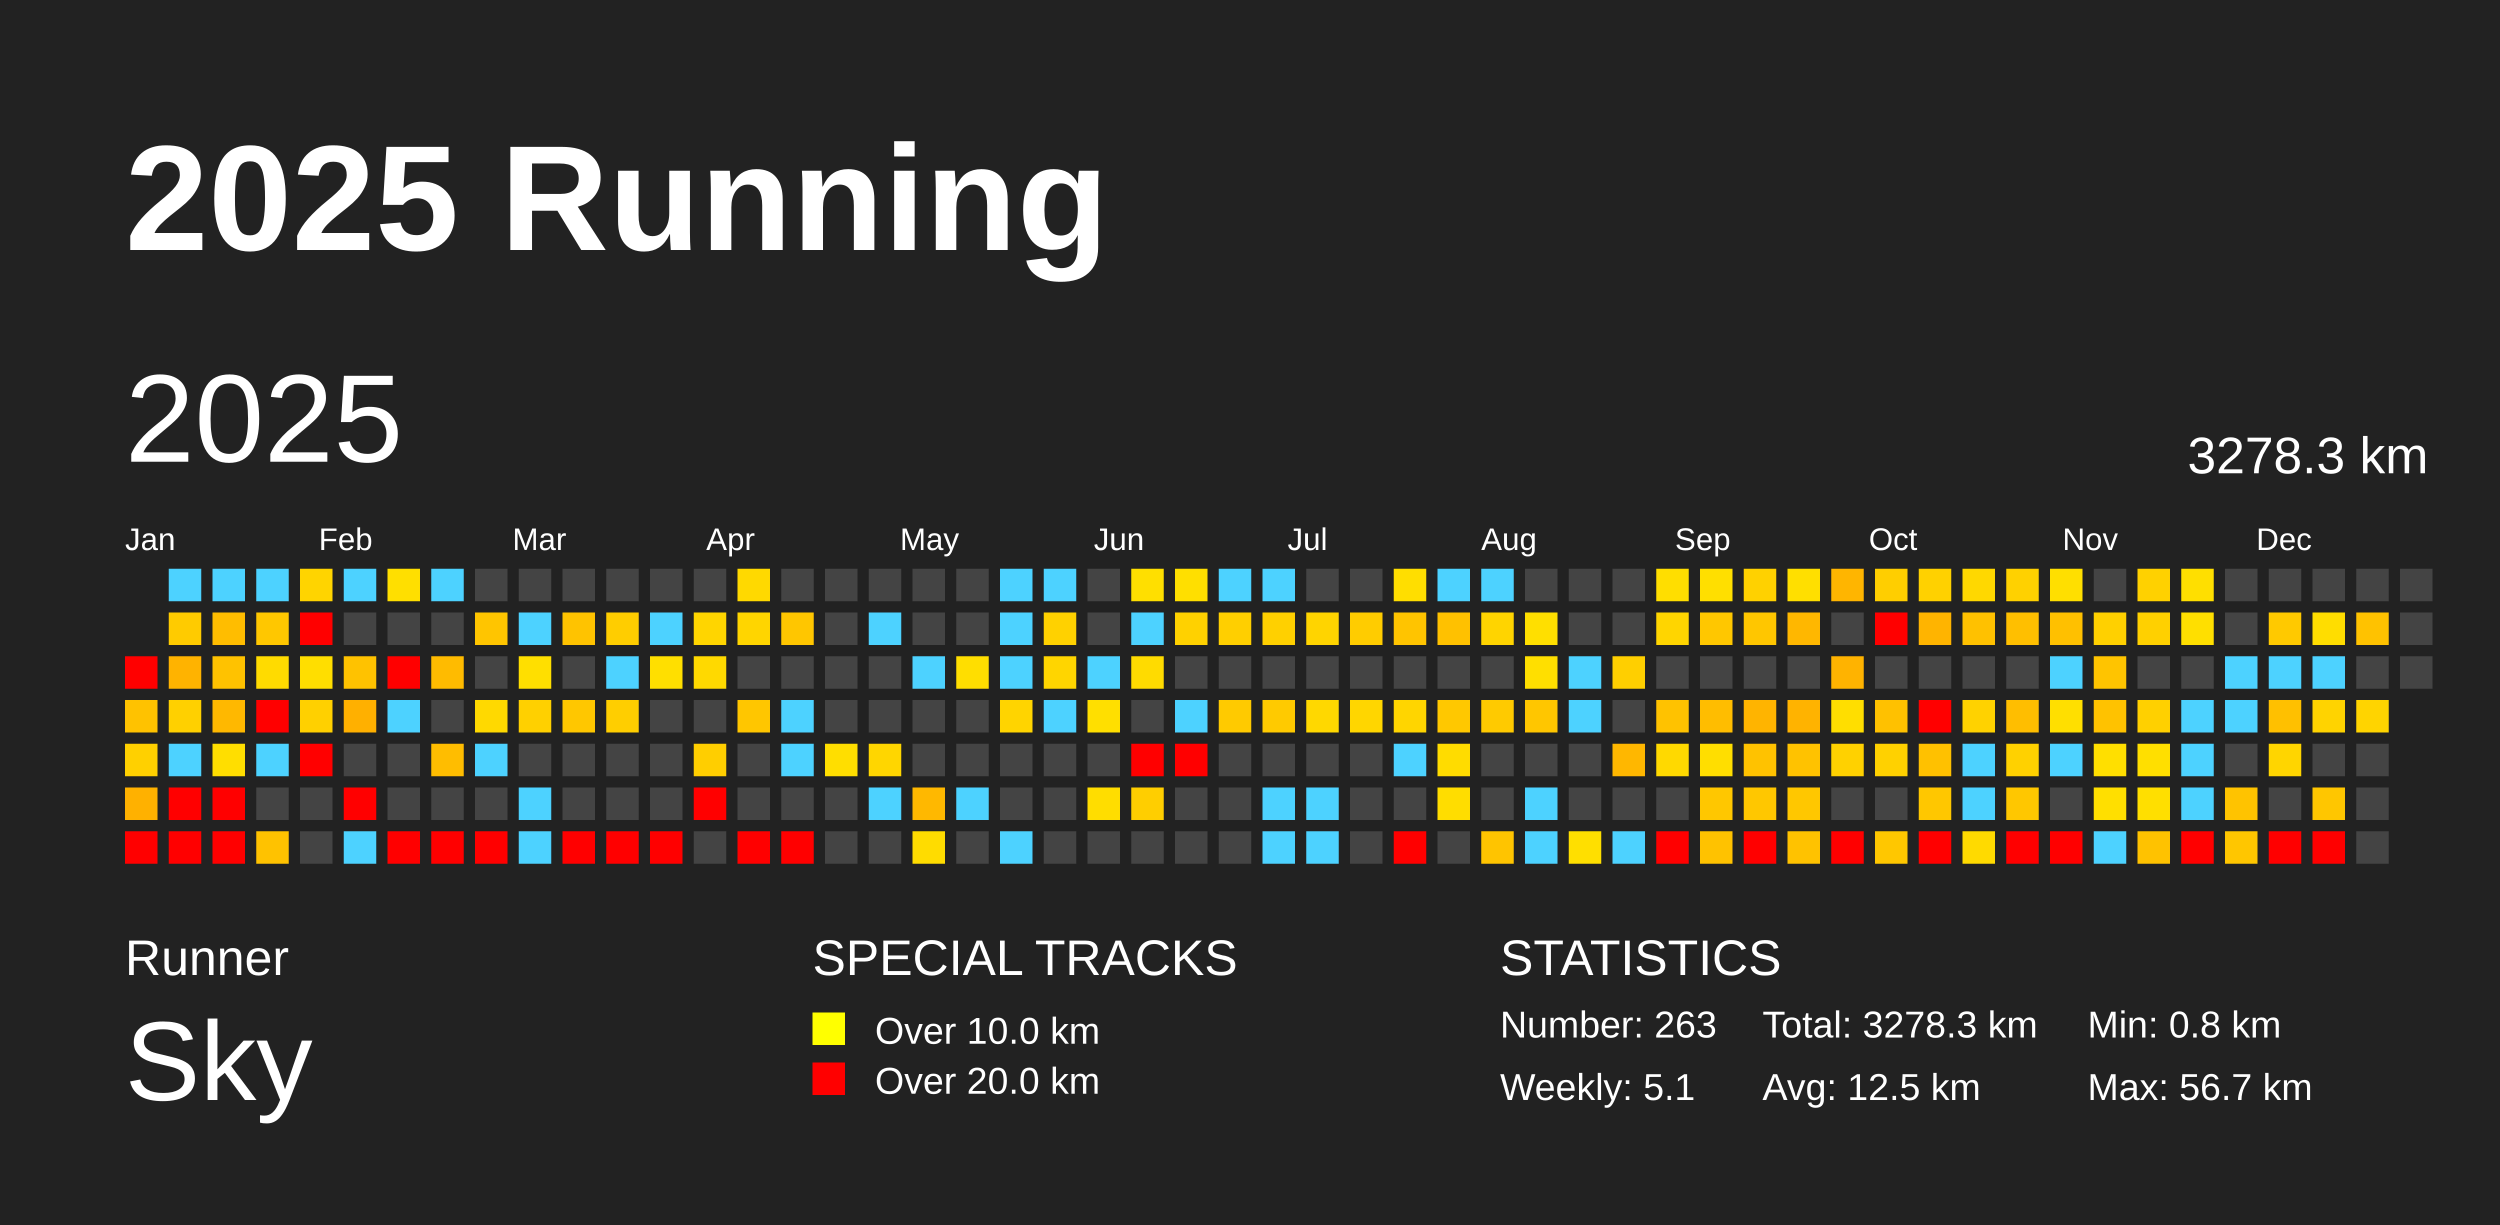
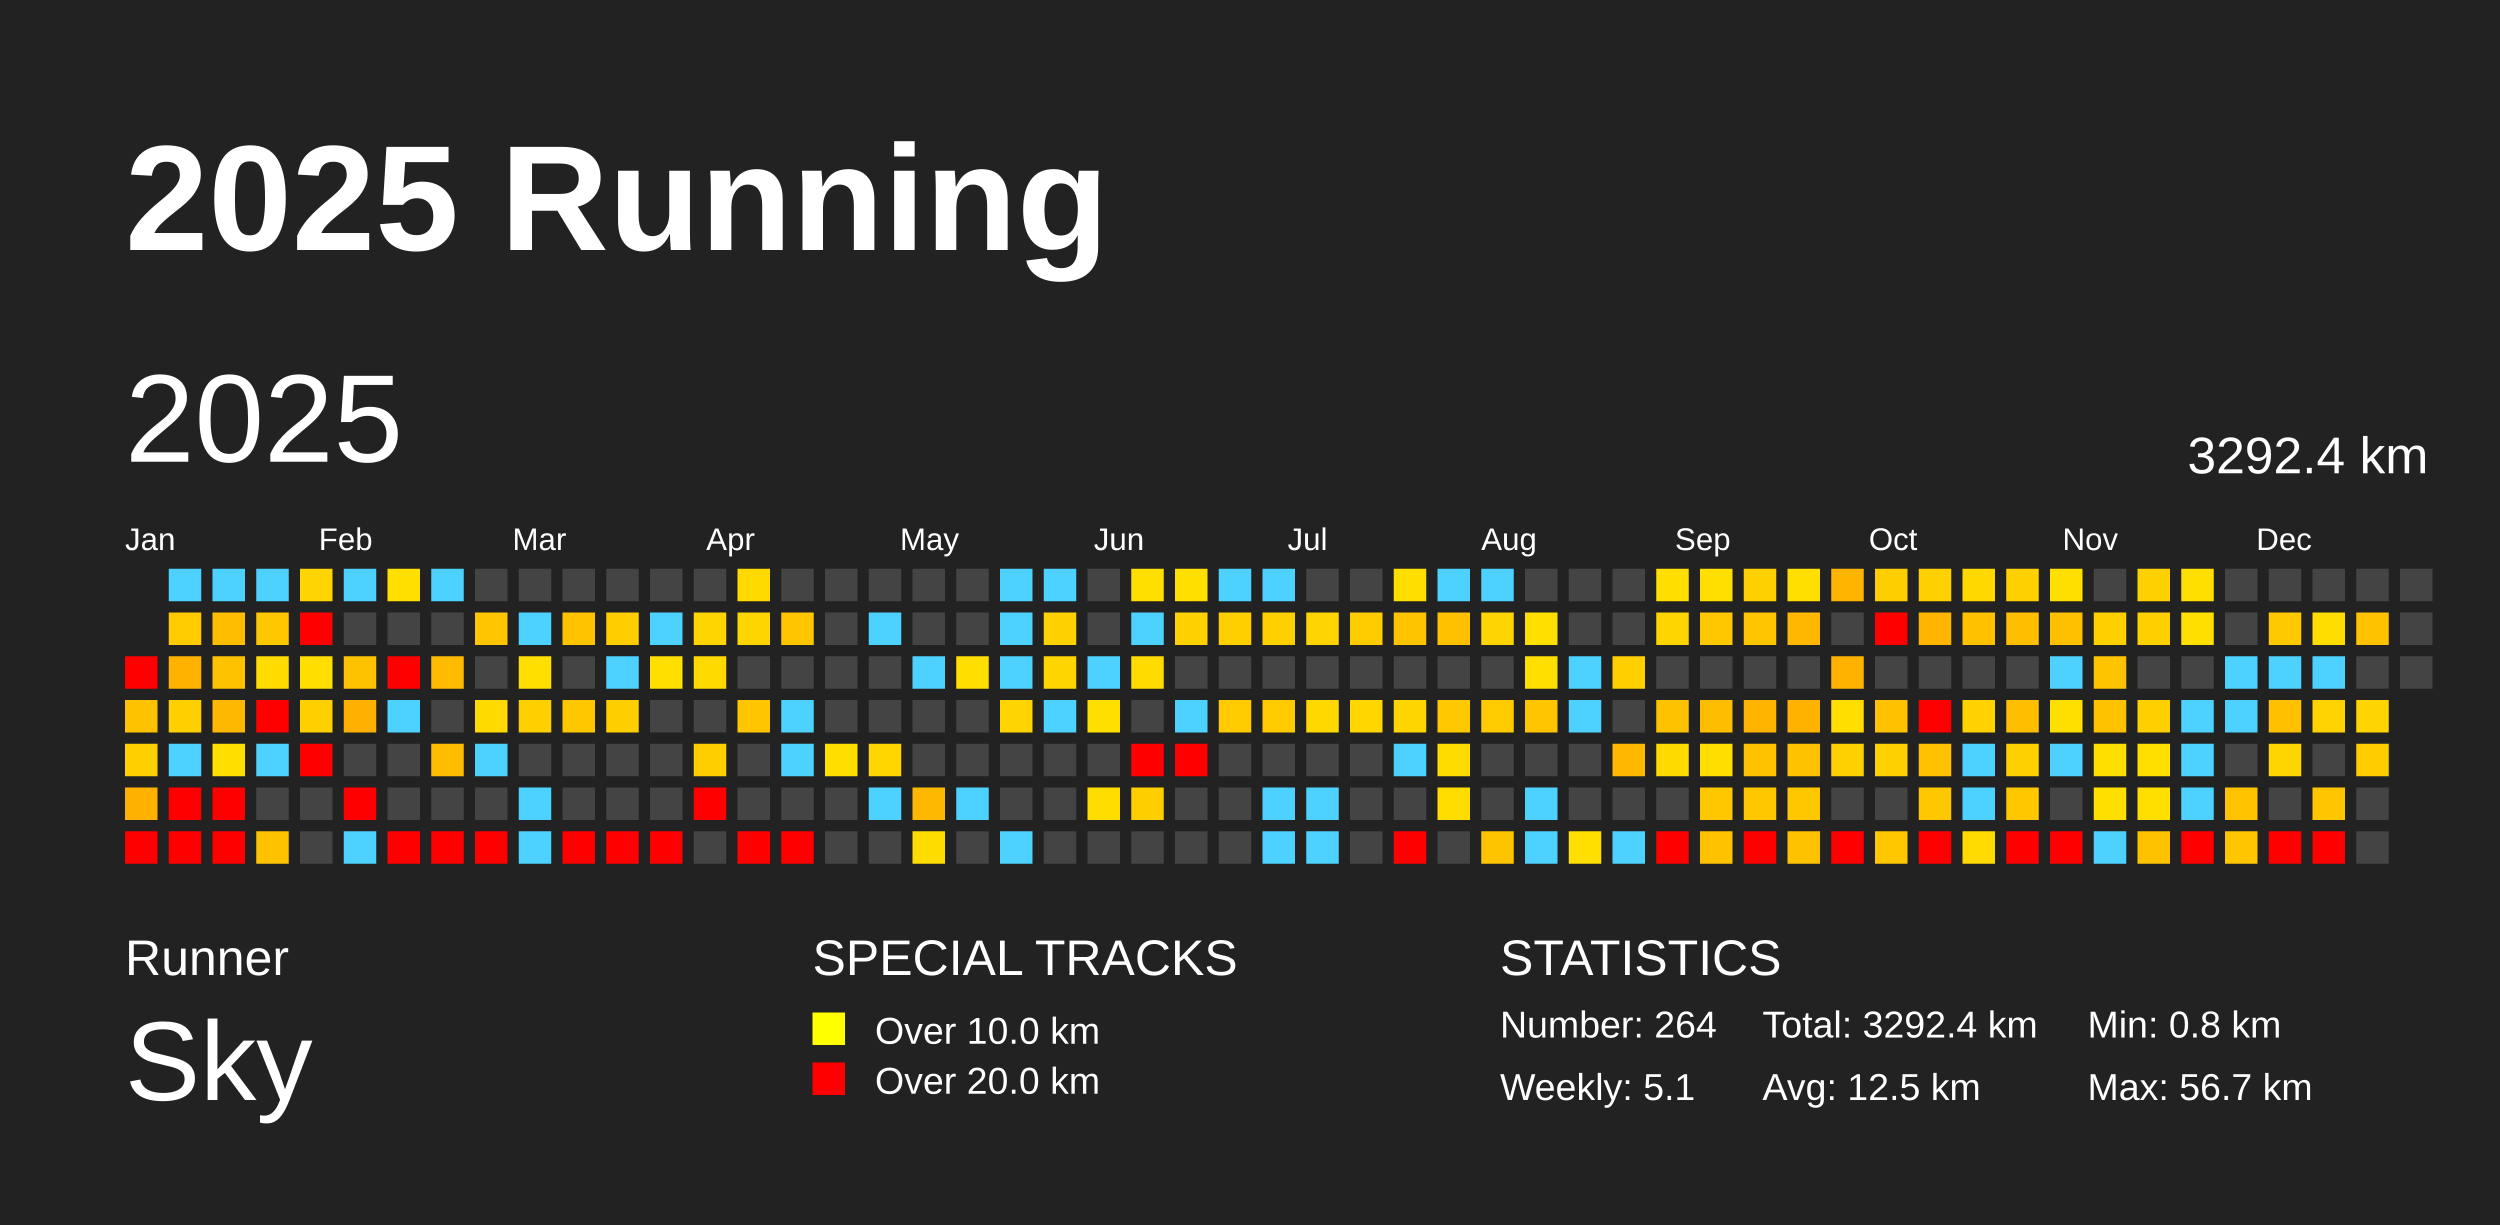
<svg xmlns="http://www.w3.org/2000/svg" baseProfile="full" height="98mm" version="1.1" viewBox="0,0,200,98" width="200mm">
  <defs />
  <rect fill="#222222" height="98" width="200" x="0" y="0" />
  <text fill="#FFFFFF" style="font-size:12px; font-family:Arial; font-weight:bold;" x="10" y="20">2025 Running</text>
  <text fill="#FFFFFF" style="font-size:4px; font-family:Arial" x="10" y="78">Runner</text>
  <text fill="#FFFFFF" style="font-size:9px; font-family:Arial" x="10" y="88">Sky</text>
  <text fill="#FFFFFF" style="font-size:4px; font-family:Arial" x="65" y="78">SPECIAL TRACKS</text>
  <rect fill="yellow" height="2.6" width="2.6" x="65" y="81" />
  <text fill="#FFFFFF" style="font-size:3px; font-family:Arial" x="70" y="83.5">Over 10.0 km</text>
  <rect fill="red" height="2.6" width="2.6" x="65" y="85" />
  <text fill="#FFFFFF" style="font-size:3px; font-family:Arial" x="70" y="87.5">Over 20.0 km</text>
  <text fill="#FFFFFF" style="font-size:4px; font-family:Arial" x="120" y="78">STATISTICS</text>
-   <text fill="#FFFFFF" style="font-size:3px; font-family:Arial" x="120" y="83">Number: 263</text>
+   <text fill="#FFFFFF" style="font-size:3px; font-family:Arial" x="120" y="83">Number: 264</text>
  <text fill="#FFFFFF" style="font-size:3px; font-family:Arial" x="120" y="88">Weekly: 5.1</text>
-   <text fill="#FFFFFF" style="font-size:3px; font-family:Arial" x="141" y="83">Total: 3278.3 km</text>
+   <text fill="#FFFFFF" style="font-size:3px; font-family:Arial" x="141" y="83">Total: 3292.4 km</text>
  <text fill="#FFFFFF" style="font-size:3px; font-family:Arial" x="141" y="88">Avg: 12.5 km</text>
  <text fill="#FFFFFF" style="font-size:3px; font-family:Arial" x="167" y="83">Min: 0.8 km</text>
  <text fill="#FFFFFF" style="font-size:3px; font-family:Arial" x="167" y="88">Max: 56.7 km</text>
  <text dominant-baseline="hanging" fill="#FFFFFF" style="font-size:10.0px; font-family:Arial;" x="10" y="30">2025</text>
-   <text dominant-baseline="hanging" fill="#FFFFFF" style="font-size:4.125px; font-family:Arial;" x="175" y="35">3278.3 km</text>
+   <text dominant-baseline="hanging" fill="#FFFFFF" style="font-size:4.125px; font-family:Arial;" x="175" y="35">3292.4 km</text>
  <text fill="#FFFFFF" style="font-size:2.5px; font-family:Arial" x="10.0" y="44">Jan</text>
  <text fill="#FFFFFF" style="font-size:2.5px; font-family:Arial" x="25.5" y="44">Feb</text>
  <text fill="#FFFFFF" style="font-size:2.5px; font-family:Arial" x="41.0" y="44">Mar</text>
  <text fill="#FFFFFF" style="font-size:2.5px; font-family:Arial" x="56.5" y="44">Apr</text>
  <text fill="#FFFFFF" style="font-size:2.5px; font-family:Arial" x="72.0" y="44">May</text>
  <text fill="#FFFFFF" style="font-size:2.5px; font-family:Arial" x="87.5" y="44">Jun</text>
  <text fill="#FFFFFF" style="font-size:2.5px; font-family:Arial" x="103.0" y="44">Jul</text>
  <text fill="#FFFFFF" style="font-size:2.5px; font-family:Arial" x="118.5" y="44">Aug</text>
  <text fill="#FFFFFF" style="font-size:2.5px; font-family:Arial" x="134.0" y="44">Sep</text>
  <text fill="#FFFFFF" style="font-size:2.5px; font-family:Arial" x="149.5" y="44">Oct</text>
  <text fill="#FFFFFF" style="font-size:2.5px; font-family:Arial" x="165.0" y="44">Nov</text>
  <text fill="#FFFFFF" style="font-size:2.5px; font-family:Arial" x="180.5" y="44">Dec</text>
  <rect fill="red" height="2.6" width="2.6" x="10.0" y="52.5" />
  <rect fill="#ffc200" height="2.6" width="2.6" x="10.0" y="56.0" />
  <rect fill="#ffd000" height="2.6" width="2.6" x="10.0" y="59.5" />
  <rect fill="#ffb100" height="2.6" width="2.6" x="10.0" y="63.0" />
  <rect fill="red" height="2.6" width="2.6" x="10.0" y="66.5" />
  <rect fill="#4dd2ff" height="2.6" width="2.6" x="13.5" y="45.5" />
  <rect fill="#ffcb00" height="2.6" width="2.6" x="13.5" y="49.0" />
  <rect fill="#ffb300" height="2.6" width="2.6" x="13.5" y="52.5" />
  <rect fill="#ffd000" height="2.6" width="2.6" x="13.5" y="56.0" />
  <rect fill="#4dd2ff" height="2.6" width="2.6" x="13.5" y="59.5" />
  <rect fill="red" height="2.6" width="2.6" x="13.5" y="63.0" />
  <rect fill="red" height="2.6" width="2.6" x="13.5" y="66.5" />
  <rect fill="#4dd2ff" height="2.6" width="2.6" x="17.0" y="45.5" />
  <rect fill="#ffbd00" height="2.6" width="2.6" x="17.0" y="49.0" />
  <rect fill="#ffc200" height="2.6" width="2.6" x="17.0" y="52.5" />
  <rect fill="#ffb800" height="2.6" width="2.6" x="17.0" y="56.0" />
  <rect fill="#ffde00" height="2.6" width="2.6" x="17.0" y="59.5" />
  <rect fill="red" height="2.6" width="2.6" x="17.0" y="63.0" />
  <rect fill="red" height="2.6" width="2.6" x="17.0" y="66.5" />
  <rect fill="#4dd2ff" height="2.6" width="2.6" x="20.5" y="45.5" />
  <rect fill="#ffc700" height="2.6" width="2.6" x="20.5" y="49.0" />
  <rect fill="#ffdb00" height="2.6" width="2.6" x="20.5" y="52.5" />
  <rect fill="red" height="2.6" width="2.6" x="20.5" y="56.0" />
  <rect fill="#4dd2ff" height="2.6" width="2.6" x="20.5" y="59.5" />
  <rect fill="#444444" height="2.6" width="2.6" x="20.5" y="63.0" />
  <rect fill="#ffc200" height="2.6" width="2.6" x="20.5" y="66.5" />
  <rect fill="#ffd400" height="2.6" width="2.6" x="24.0" y="45.5" />
  <rect fill="red" height="2.6" width="2.6" x="24.0" y="49.0" />
  <rect fill="#ffde00" height="2.6" width="2.6" x="24.0" y="52.5" />
  <rect fill="#ffd000" height="2.6" width="2.6" x="24.0" y="56.0" />
  <rect fill="red" height="2.6" width="2.6" x="24.0" y="59.5" />
  <rect fill="#444444" height="2.6" width="2.6" x="24.0" y="63.0" />
  <rect fill="#444444" height="2.6" width="2.6" x="24.0" y="66.5" />
  <rect fill="#4dd2ff" height="2.6" width="2.6" x="27.5" y="45.5" />
  <rect fill="#444444" height="2.6" width="2.6" x="27.5" y="49.0" />
  <rect fill="#ffc200" height="2.6" width="2.6" x="27.5" y="52.5" />
  <rect fill="#ffb000" height="2.6" width="2.6" x="27.5" y="56.0" />
  <rect fill="#444444" height="2.6" width="2.6" x="27.5" y="59.5" />
  <rect fill="red" height="2.6" width="2.6" x="27.5" y="63.0" />
  <rect fill="#4dd2ff" height="2.6" width="2.6" x="27.5" y="66.5" />
  <rect fill="#ffdf00" height="2.6" width="2.6" x="31.0" y="45.5" />
  <rect fill="#444444" height="2.6" width="2.6" x="31.0" y="49.0" />
  <rect fill="red" height="2.6" width="2.6" x="31.0" y="52.5" />
  <rect fill="#4dd2ff" height="2.6" width="2.6" x="31.0" y="56.0" />
  <rect fill="#444444" height="2.6" width="2.6" x="31.0" y="59.5" />
  <rect fill="#444444" height="2.6" width="2.6" x="31.0" y="63.0" />
  <rect fill="red" height="2.6" width="2.6" x="31.0" y="66.5" />
  <rect fill="#4dd2ff" height="2.6" width="2.6" x="34.5" y="45.5" />
  <rect fill="#444444" height="2.6" width="2.6" x="34.5" y="49.0" />
  <rect fill="#ffbb00" height="2.6" width="2.6" x="34.5" y="52.5" />
  <rect fill="#444444" height="2.6" width="2.6" x="34.5" y="56.0" />
  <rect fill="#ffbd00" height="2.6" width="2.6" x="34.5" y="59.5" />
  <rect fill="#444444" height="2.6" width="2.6" x="34.5" y="63.0" />
  <rect fill="red" height="2.6" width="2.6" x="34.5" y="66.5" />
  <rect fill="#444444" height="2.6" width="2.6" x="38.0" y="45.5" />
  <rect fill="#ffc500" height="2.6" width="2.6" x="38.0" y="49.0" />
  <rect fill="#444444" height="2.6" width="2.6" x="38.0" y="52.5" />
  <rect fill="#ffd900" height="2.6" width="2.6" x="38.0" y="56.0" />
  <rect fill="#4dd2ff" height="2.6" width="2.6" x="38.0" y="59.5" />
  <rect fill="#444444" height="2.6" width="2.6" x="38.0" y="63.0" />
  <rect fill="red" height="2.6" width="2.6" x="38.0" y="66.5" />
  <rect fill="#444444" height="2.6" width="2.6" x="41.5" y="45.5" />
  <rect fill="#4dd2ff" height="2.6" width="2.6" x="41.5" y="49.0" />
  <rect fill="#ffdf00" height="2.6" width="2.6" x="41.5" y="52.5" />
  <rect fill="#ffd000" height="2.6" width="2.6" x="41.5" y="56.0" />
  <rect fill="#444444" height="2.6" width="2.6" x="41.5" y="59.5" />
  <rect fill="#4dd2ff" height="2.6" width="2.6" x="41.5" y="63.0" />
  <rect fill="#4dd2ff" height="2.6" width="2.6" x="41.5" y="66.5" />
  <rect fill="#444444" height="2.6" width="2.6" x="45.0" y="45.5" />
  <rect fill="#ffc300" height="2.6" width="2.6" x="45.0" y="49.0" />
  <rect fill="#444444" height="2.6" width="2.6" x="45.0" y="52.5" />
  <rect fill="#ffc700" height="2.6" width="2.6" x="45.0" y="56.0" />
  <rect fill="#444444" height="2.6" width="2.6" x="45.0" y="59.5" />
  <rect fill="#444444" height="2.6" width="2.6" x="45.0" y="63.0" />
  <rect fill="red" height="2.6" width="2.6" x="45.0" y="66.5" />
  <rect fill="#444444" height="2.6" width="2.6" x="48.5" y="45.5" />
  <rect fill="#ffcd00" height="2.6" width="2.6" x="48.5" y="49.0" />
  <rect fill="#4dd2ff" height="2.6" width="2.6" x="48.5" y="52.5" />
  <rect fill="#ffce00" height="2.6" width="2.6" x="48.5" y="56.0" />
  <rect fill="#444444" height="2.6" width="2.6" x="48.5" y="59.5" />
  <rect fill="#444444" height="2.6" width="2.6" x="48.5" y="63.0" />
  <rect fill="red" height="2.6" width="2.6" x="48.5" y="66.5" />
  <rect fill="#444444" height="2.6" width="2.6" x="52.0" y="45.5" />
  <rect fill="#4dd2ff" height="2.6" width="2.6" x="52.0" y="49.0" />
  <rect fill="#ffdf00" height="2.6" width="2.6" x="52.0" y="52.5" />
  <rect fill="#444444" height="2.6" width="2.6" x="52.0" y="56.0" />
  <rect fill="#444444" height="2.6" width="2.6" x="52.0" y="59.5" />
  <rect fill="#444444" height="2.6" width="2.6" x="52.0" y="63.0" />
  <rect fill="red" height="2.6" width="2.6" x="52.0" y="66.5" />
  <rect fill="#444444" height="2.6" width="2.6" x="55.5" y="45.5" />
  <rect fill="#ffd500" height="2.6" width="2.6" x="55.5" y="49.0" />
  <rect fill="#ffd900" height="2.6" width="2.6" x="55.5" y="52.5" />
  <rect fill="#444444" height="2.6" width="2.6" x="55.5" y="56.0" />
  <rect fill="#ffce00" height="2.6" width="2.6" x="55.5" y="59.5" />
  <rect fill="red" height="2.6" width="2.6" x="55.5" y="63.0" />
  <rect fill="#444444" height="2.6" width="2.6" x="55.5" y="66.5" />
  <rect fill="#ffd900" height="2.6" width="2.6" x="59.0" y="45.5" />
  <rect fill="#ffd500" height="2.6" width="2.6" x="59.0" y="49.0" />
  <rect fill="#444444" height="2.6" width="2.6" x="59.0" y="52.5" />
  <rect fill="#ffc600" height="2.6" width="2.6" x="59.0" y="56.0" />
  <rect fill="#444444" height="2.6" width="2.6" x="59.0" y="59.5" />
  <rect fill="#444444" height="2.6" width="2.6" x="59.0" y="63.0" />
  <rect fill="red" height="2.6" width="2.6" x="59.0" y="66.5" />
  <rect fill="#444444" height="2.6" width="2.6" x="62.5" y="45.5" />
  <rect fill="#ffc600" height="2.6" width="2.6" x="62.5" y="49.0" />
  <rect fill="#444444" height="2.6" width="2.6" x="62.5" y="52.5" />
  <rect fill="#4dd2ff" height="2.6" width="2.6" x="62.5" y="56.0" />
  <rect fill="#4dd2ff" height="2.6" width="2.6" x="62.5" y="59.5" />
  <rect fill="#444444" height="2.6" width="2.6" x="62.5" y="63.0" />
  <rect fill="red" height="2.6" width="2.6" x="62.5" y="66.5" />
  <rect fill="#444444" height="2.6" width="2.6" x="66.0" y="45.5" />
  <rect fill="#444444" height="2.6" width="2.6" x="66.0" y="49.0" />
  <rect fill="#444444" height="2.6" width="2.6" x="66.0" y="52.5" />
  <rect fill="#444444" height="2.6" width="2.6" x="66.0" y="56.0" />
  <rect fill="#ffde00" height="2.6" width="2.6" x="66.0" y="59.5" />
  <rect fill="#444444" height="2.6" width="2.6" x="66.0" y="63.0" />
  <rect fill="#444444" height="2.6" width="2.6" x="66.0" y="66.5" />
  <rect fill="#444444" height="2.6" width="2.6" x="69.5" y="45.5" />
  <rect fill="#4dd2ff" height="2.6" width="2.6" x="69.5" y="49.0" />
  <rect fill="#444444" height="2.6" width="2.6" x="69.5" y="52.5" />
  <rect fill="#444444" height="2.6" width="2.6" x="69.5" y="56.0" />
  <rect fill="#ffd600" height="2.6" width="2.6" x="69.5" y="59.5" />
  <rect fill="#4dd2ff" height="2.6" width="2.6" x="69.5" y="63.0" />
  <rect fill="#444444" height="2.6" width="2.6" x="69.5" y="66.5" />
  <rect fill="#444444" height="2.6" width="2.6" x="73.0" y="45.5" />
  <rect fill="#444444" height="2.6" width="2.6" x="73.0" y="49.0" />
  <rect fill="#4dd2ff" height="2.6" width="2.6" x="73.0" y="52.5" />
  <rect fill="#444444" height="2.6" width="2.6" x="73.0" y="56.0" />
  <rect fill="#444444" height="2.6" width="2.6" x="73.0" y="59.5" />
  <rect fill="#ffb800" height="2.6" width="2.6" x="73.0" y="63.0" />
  <rect fill="#ffdc00" height="2.6" width="2.6" x="73.0" y="66.5" />
  <rect fill="#444444" height="2.6" width="2.6" x="76.5" y="45.5" />
  <rect fill="#444444" height="2.6" width="2.6" x="76.5" y="49.0" />
  <rect fill="#ffde00" height="2.6" width="2.6" x="76.5" y="52.5" />
  <rect fill="#444444" height="2.6" width="2.6" x="76.5" y="56.0" />
  <rect fill="#444444" height="2.6" width="2.6" x="76.5" y="59.5" />
  <rect fill="#4dd2ff" height="2.6" width="2.6" x="76.5" y="63.0" />
  <rect fill="#444444" height="2.6" width="2.6" x="76.5" y="66.5" />
  <rect fill="#4dd2ff" height="2.6" width="2.6" x="80.0" y="45.5" />
  <rect fill="#4dd2ff" height="2.6" width="2.6" x="80.0" y="49.0" />
  <rect fill="#4dd2ff" height="2.6" width="2.6" x="80.0" y="52.5" />
  <rect fill="#ffd400" height="2.6" width="2.6" x="80.0" y="56.0" />
  <rect fill="#444444" height="2.6" width="2.6" x="80.0" y="59.5" />
  <rect fill="#444444" height="2.6" width="2.6" x="80.0" y="63.0" />
  <rect fill="#4dd2ff" height="2.6" width="2.6" x="80.0" y="66.5" />
  <rect fill="#4dd2ff" height="2.6" width="2.6" x="83.5" y="45.5" />
  <rect fill="#ffd100" height="2.6" width="2.6" x="83.5" y="49.0" />
  <rect fill="#ffd500" height="2.6" width="2.6" x="83.5" y="52.5" />
  <rect fill="#4dd2ff" height="2.6" width="2.6" x="83.5" y="56.0" />
  <rect fill="#444444" height="2.6" width="2.6" x="83.5" y="59.5" />
  <rect fill="#444444" height="2.6" width="2.6" x="83.5" y="63.0" />
  <rect fill="#444444" height="2.6" width="2.6" x="83.5" y="66.5" />
  <rect fill="#444444" height="2.6" width="2.6" x="87.0" y="45.5" />
  <rect fill="#444444" height="2.6" width="2.6" x="87.0" y="49.0" />
  <rect fill="#4dd2ff" height="2.6" width="2.6" x="87.0" y="52.5" />
  <rect fill="#ffdf00" height="2.6" width="2.6" x="87.0" y="56.0" />
  <rect fill="#444444" height="2.6" width="2.6" x="87.0" y="59.5" />
  <rect fill="#ffdd00" height="2.6" width="2.6" x="87.0" y="63.0" />
  <rect fill="#444444" height="2.6" width="2.6" x="87.0" y="66.5" />
  <rect fill="#ffdf00" height="2.6" width="2.6" x="90.5" y="45.5" />
  <rect fill="#4dd2ff" height="2.6" width="2.6" x="90.5" y="49.0" />
  <rect fill="#ffdb00" height="2.6" width="2.6" x="90.5" y="52.5" />
  <rect fill="#444444" height="2.6" width="2.6" x="90.5" y="56.0" />
  <rect fill="red" height="2.6" width="2.6" x="90.5" y="59.5" />
  <rect fill="#ffce00" height="2.6" width="2.6" x="90.5" y="63.0" />
  <rect fill="#444444" height="2.6" width="2.6" x="90.5" y="66.5" />
  <rect fill="#ffdf00" height="2.6" width="2.6" x="94.0" y="45.5" />
  <rect fill="#ffd100" height="2.6" width="2.6" x="94.0" y="49.0" />
  <rect fill="#444444" height="2.6" width="2.6" x="94.0" y="52.5" />
  <rect fill="#4dd2ff" height="2.6" width="2.6" x="94.0" y="56.0" />
  <rect fill="red" height="2.6" width="2.6" x="94.0" y="59.5" />
  <rect fill="#444444" height="2.6" width="2.6" x="94.0" y="63.0" />
  <rect fill="#444444" height="2.6" width="2.6" x="94.0" y="66.5" />
  <rect fill="#4dd2ff" height="2.6" width="2.6" x="97.5" y="45.5" />
  <rect fill="#ffcf00" height="2.6" width="2.6" x="97.5" y="49.0" />
  <rect fill="#444444" height="2.6" width="2.6" x="97.5" y="52.5" />
  <rect fill="#ffca00" height="2.6" width="2.6" x="97.5" y="56.0" />
  <rect fill="#444444" height="2.6" width="2.6" x="97.5" y="59.5" />
  <rect fill="#444444" height="2.6" width="2.6" x="97.5" y="63.0" />
  <rect fill="#444444" height="2.6" width="2.6" x="97.5" y="66.5" />
  <rect fill="#4dd2ff" height="2.6" width="2.6" x="101.0" y="45.5" />
  <rect fill="#ffd000" height="2.6" width="2.6" x="101.0" y="49.0" />
  <rect fill="#444444" height="2.6" width="2.6" x="101.0" y="52.5" />
  <rect fill="#ffca00" height="2.6" width="2.6" x="101.0" y="56.0" />
  <rect fill="#444444" height="2.6" width="2.6" x="101.0" y="59.5" />
  <rect fill="#4dd2ff" height="2.6" width="2.6" x="101.0" y="63.0" />
  <rect fill="#4dd2ff" height="2.6" width="2.6" x="101.0" y="66.5" />
  <rect fill="#444444" height="2.6" width="2.6" x="104.5" y="45.5" />
  <rect fill="#ffd400" height="2.6" width="2.6" x="104.5" y="49.0" />
  <rect fill="#444444" height="2.6" width="2.6" x="104.5" y="52.5" />
  <rect fill="#ffd800" height="2.6" width="2.6" x="104.5" y="56.0" />
  <rect fill="#444444" height="2.6" width="2.6" x="104.5" y="59.5" />
  <rect fill="#4dd2ff" height="2.6" width="2.6" x="104.5" y="63.0" />
  <rect fill="#4dd2ff" height="2.6" width="2.6" x="104.5" y="66.5" />
  <rect fill="#444444" height="2.6" width="2.6" x="108.0" y="45.5" />
  <rect fill="#ffcc00" height="2.6" width="2.6" x="108.0" y="49.0" />
  <rect fill="#444444" height="2.6" width="2.6" x="108.0" y="52.5" />
  <rect fill="#ffd600" height="2.6" width="2.6" x="108.0" y="56.0" />
  <rect fill="#444444" height="2.6" width="2.6" x="108.0" y="59.5" />
  <rect fill="#444444" height="2.6" width="2.6" x="108.0" y="63.0" />
  <rect fill="#444444" height="2.6" width="2.6" x="108.0" y="66.5" />
  <rect fill="#ffde00" height="2.6" width="2.6" x="111.5" y="45.5" />
  <rect fill="#ffc400" height="2.6" width="2.6" x="111.5" y="49.0" />
  <rect fill="#444444" height="2.6" width="2.6" x="111.5" y="52.5" />
  <rect fill="#ffd500" height="2.6" width="2.6" x="111.5" y="56.0" />
  <rect fill="#4dd2ff" height="2.6" width="2.6" x="111.5" y="59.5" />
  <rect fill="#444444" height="2.6" width="2.6" x="111.5" y="63.0" />
  <rect fill="red" height="2.6" width="2.6" x="111.5" y="66.5" />
  <rect fill="#4dd2ff" height="2.6" width="2.6" x="115.0" y="45.5" />
  <rect fill="#ffc100" height="2.6" width="2.6" x="115.0" y="49.0" />
  <rect fill="#444444" height="2.6" width="2.6" x="115.0" y="52.5" />
  <rect fill="#ffc800" height="2.6" width="2.6" x="115.0" y="56.0" />
  <rect fill="#ffdc00" height="2.6" width="2.6" x="115.0" y="59.5" />
  <rect fill="#ffdd00" height="2.6" width="2.6" x="115.0" y="63.0" />
  <rect fill="#444444" height="2.6" width="2.6" x="115.0" y="66.5" />
  <rect fill="#4dd2ff" height="2.6" width="2.6" x="118.5" y="45.5" />
  <rect fill="#ffd400" height="2.6" width="2.6" x="118.5" y="49.0" />
  <rect fill="#444444" height="2.6" width="2.6" x="118.5" y="52.5" />
  <rect fill="#ffca00" height="2.6" width="2.6" x="118.5" y="56.0" />
  <rect fill="#444444" height="2.6" width="2.6" x="118.5" y="59.5" />
  <rect fill="#444444" height="2.6" width="2.6" x="118.5" y="63.0" />
  <rect fill="#ffc400" height="2.6" width="2.6" x="118.5" y="66.5" />
  <rect fill="#444444" height="2.6" width="2.6" x="122.0" y="45.5" />
  <rect fill="#ffdf00" height="2.6" width="2.6" x="122.0" y="49.0" />
  <rect fill="#ffdf00" height="2.6" width="2.6" x="122.0" y="52.5" />
  <rect fill="#ffc600" height="2.6" width="2.6" x="122.0" y="56.0" />
  <rect fill="#444444" height="2.6" width="2.6" x="122.0" y="59.5" />
  <rect fill="#4dd2ff" height="2.6" width="2.6" x="122.0" y="63.0" />
  <rect fill="#4dd2ff" height="2.6" width="2.6" x="122.0" y="66.5" />
  <rect fill="#444444" height="2.6" width="2.6" x="125.5" y="45.5" />
  <rect fill="#444444" height="2.6" width="2.6" x="125.5" y="49.0" />
  <rect fill="#4dd2ff" height="2.6" width="2.6" x="125.5" y="52.5" />
  <rect fill="#4dd2ff" height="2.6" width="2.6" x="125.5" y="56.0" />
  <rect fill="#444444" height="2.6" width="2.6" x="125.5" y="59.5" />
  <rect fill="#444444" height="2.6" width="2.6" x="125.5" y="63.0" />
  <rect fill="#ffdf00" height="2.6" width="2.6" x="125.5" y="66.5" />
  <rect fill="#444444" height="2.6" width="2.6" x="129.0" y="45.5" />
  <rect fill="#444444" height="2.6" width="2.6" x="129.0" y="49.0" />
  <rect fill="#ffcf00" height="2.6" width="2.6" x="129.0" y="52.5" />
  <rect fill="#444444" height="2.6" width="2.6" x="129.0" y="56.0" />
  <rect fill="#ffb700" height="2.6" width="2.6" x="129.0" y="59.5" />
  <rect fill="#444444" height="2.6" width="2.6" x="129.0" y="63.0" />
  <rect fill="#4dd2ff" height="2.6" width="2.6" x="129.0" y="66.5" />
  <rect fill="#ffde00" height="2.6" width="2.6" x="132.5" y="45.5" />
  <rect fill="#ffd500" height="2.6" width="2.6" x="132.5" y="49.0" />
  <rect fill="#444444" height="2.6" width="2.6" x="132.5" y="52.5" />
  <rect fill="#ffc200" height="2.6" width="2.6" x="132.5" y="56.0" />
  <rect fill="#ffd900" height="2.6" width="2.6" x="132.5" y="59.5" />
  <rect fill="#444444" height="2.6" width="2.6" x="132.5" y="63.0" />
  <rect fill="red" height="2.6" width="2.6" x="132.5" y="66.5" />
  <rect fill="#ffdf00" height="2.6" width="2.6" x="136.0" y="45.5" />
  <rect fill="#ffc700" height="2.6" width="2.6" x="136.0" y="49.0" />
  <rect fill="#444444" height="2.6" width="2.6" x="136.0" y="52.5" />
  <rect fill="#ffbd00" height="2.6" width="2.6" x="136.0" y="56.0" />
  <rect fill="#ffde00" height="2.6" width="2.6" x="136.0" y="59.5" />
  <rect fill="#ffc700" height="2.6" width="2.6" x="136.0" y="63.0" />
  <rect fill="#ffc200" height="2.6" width="2.6" x="136.0" y="66.5" />
  <rect fill="#ffd100" height="2.6" width="2.6" x="139.5" y="45.5" />
  <rect fill="#ffc600" height="2.6" width="2.6" x="139.5" y="49.0" />
  <rect fill="#444444" height="2.6" width="2.6" x="139.5" y="52.5" />
  <rect fill="#ffb400" height="2.6" width="2.6" x="139.5" y="56.0" />
  <rect fill="#ffc200" height="2.6" width="2.6" x="139.5" y="59.5" />
  <rect fill="#ffc700" height="2.6" width="2.6" x="139.5" y="63.0" />
  <rect fill="red" height="2.6" width="2.6" x="139.5" y="66.5" />
  <rect fill="#ffdf00" height="2.6" width="2.6" x="143.0" y="45.5" />
  <rect fill="#ffb700" height="2.6" width="2.6" x="143.0" y="49.0" />
  <rect fill="#444444" height="2.6" width="2.6" x="143.0" y="52.5" />
  <rect fill="#ffb300" height="2.6" width="2.6" x="143.0" y="56.0" />
  <rect fill="#ffc200" height="2.6" width="2.6" x="143.0" y="59.5" />
  <rect fill="#ffc700" height="2.6" width="2.6" x="143.0" y="63.0" />
  <rect fill="#ffc200" height="2.6" width="2.6" x="143.0" y="66.5" />
  <rect fill="#ffb500" height="2.6" width="2.6" x="146.5" y="45.5" />
  <rect fill="#444444" height="2.6" width="2.6" x="146.5" y="49.0" />
  <rect fill="#ffb300" height="2.6" width="2.6" x="146.5" y="52.5" />
  <rect fill="#ffde00" height="2.6" width="2.6" x="146.5" y="56.0" />
  <rect fill="#ffd100" height="2.6" width="2.6" x="146.5" y="59.5" />
  <rect fill="#444444" height="2.6" width="2.6" x="146.5" y="63.0" />
  <rect fill="red" height="2.6" width="2.6" x="146.5" y="66.5" />
  <rect fill="#ffce00" height="2.6" width="2.6" x="150.0" y="45.5" />
  <rect fill="red" height="2.6" width="2.6" x="150.0" y="49.0" />
  <rect fill="#444444" height="2.6" width="2.6" x="150.0" y="52.5" />
  <rect fill="#ffc100" height="2.6" width="2.6" x="150.0" y="56.0" />
  <rect fill="#ffd100" height="2.6" width="2.6" x="150.0" y="59.5" />
  <rect fill="#444444" height="2.6" width="2.6" x="150.0" y="63.0" />
  <rect fill="#ffc700" height="2.6" width="2.6" x="150.0" y="66.5" />
  <rect fill="#ffd100" height="2.6" width="2.6" x="153.5" y="45.5" />
  <rect fill="#ffb400" height="2.6" width="2.6" x="153.5" y="49.0" />
  <rect fill="#444444" height="2.6" width="2.6" x="153.5" y="52.5" />
  <rect fill="red" height="2.6" width="2.6" x="153.5" y="56.0" />
  <rect fill="#ffc100" height="2.6" width="2.6" x="153.5" y="59.5" />
  <rect fill="#ffc700" height="2.6" width="2.6" x="153.5" y="63.0" />
  <rect fill="red" height="2.6" width="2.6" x="153.5" y="66.5" />
  <rect fill="#ffd800" height="2.6" width="2.6" x="157.0" y="45.5" />
  <rect fill="#ffc100" height="2.6" width="2.6" x="157.0" y="49.0" />
  <rect fill="#444444" height="2.6" width="2.6" x="157.0" y="52.5" />
  <rect fill="#ffd200" height="2.6" width="2.6" x="157.0" y="56.0" />
  <rect fill="#4dd2ff" height="2.6" width="2.6" x="157.0" y="59.5" />
  <rect fill="#4dd2ff" height="2.6" width="2.6" x="157.0" y="63.0" />
  <rect fill="#ffda00" height="2.6" width="2.6" x="157.0" y="66.5" />
  <rect fill="#ffd100" height="2.6" width="2.6" x="160.5" y="45.5" />
  <rect fill="#ffbf00" height="2.6" width="2.6" x="160.5" y="49.0" />
  <rect fill="#444444" height="2.6" width="2.6" x="160.5" y="52.5" />
  <rect fill="#ffbe00" height="2.6" width="2.6" x="160.5" y="56.0" />
  <rect fill="#ffd100" height="2.6" width="2.6" x="160.5" y="59.5" />
  <rect fill="#ffc700" height="2.6" width="2.6" x="160.5" y="63.0" />
  <rect fill="red" height="2.6" width="2.6" x="160.5" y="66.5" />
  <rect fill="#ffdf00" height="2.6" width="2.6" x="164.0" y="45.5" />
  <rect fill="#ffc000" height="2.6" width="2.6" x="164.0" y="49.0" />
  <rect fill="#4dd2ff" height="2.6" width="2.6" x="164.0" y="52.5" />
  <rect fill="#ffdf00" height="2.6" width="2.6" x="164.0" y="56.0" />
  <rect fill="#4dd2ff" height="2.6" width="2.6" x="164.0" y="59.5" />
  <rect fill="#444444" height="2.6" width="2.6" x="164.0" y="63.0" />
  <rect fill="red" height="2.6" width="2.6" x="164.0" y="66.5" />
  <rect fill="#444444" height="2.6" width="2.6" x="167.5" y="45.5" />
  <rect fill="#ffd000" height="2.6" width="2.6" x="167.5" y="49.0" />
  <rect fill="#ffc400" height="2.6" width="2.6" x="167.5" y="52.5" />
  <rect fill="#ffc200" height="2.6" width="2.6" x="167.5" y="56.0" />
  <rect fill="#ffdf00" height="2.6" width="2.6" x="167.5" y="59.5" />
  <rect fill="#ffdf00" height="2.6" width="2.6" x="167.5" y="63.0" />
  <rect fill="#4dd2ff" height="2.6" width="2.6" x="167.5" y="66.5" />
  <rect fill="#ffd100" height="2.6" width="2.6" x="171.0" y="45.5" />
  <rect fill="#ffd000" height="2.6" width="2.6" x="171.0" y="49.0" />
  <rect fill="#444444" height="2.6" width="2.6" x="171.0" y="52.5" />
  <rect fill="#ffd000" height="2.6" width="2.6" x="171.0" y="56.0" />
  <rect fill="#ffdf00" height="2.6" width="2.6" x="171.0" y="59.5" />
  <rect fill="#ffdf00" height="2.6" width="2.6" x="171.0" y="63.0" />
  <rect fill="#ffc200" height="2.6" width="2.6" x="171.0" y="66.5" />
  <rect fill="#ffdf00" height="2.6" width="2.6" x="174.5" y="45.5" />
  <rect fill="#ffdf00" height="2.6" width="2.6" x="174.5" y="49.0" />
  <rect fill="#444444" height="2.6" width="2.6" x="174.5" y="52.5" />
  <rect fill="#4dd2ff" height="2.6" width="2.6" x="174.5" y="56.0" />
  <rect fill="#4dd2ff" height="2.6" width="2.6" x="174.5" y="59.5" />
  <rect fill="#4dd2ff" height="2.6" width="2.6" x="174.5" y="63.0" />
  <rect fill="red" height="2.6" width="2.6" x="174.5" y="66.5" />
  <rect fill="#444444" height="2.6" width="2.6" x="178.0" y="45.5" />
  <rect fill="#444444" height="2.6" width="2.6" x="178.0" y="49.0" />
  <rect fill="#4dd2ff" height="2.6" width="2.6" x="178.0" y="52.5" />
  <rect fill="#4dd2ff" height="2.6" width="2.6" x="178.0" y="56.0" />
  <rect fill="#444444" height="2.6" width="2.6" x="178.0" y="59.5" />
  <rect fill="#ffc300" height="2.6" width="2.6" x="178.0" y="63.0" />
  <rect fill="#ffc600" height="2.6" width="2.6" x="178.0" y="66.5" />
  <rect fill="#444444" height="2.6" width="2.6" x="181.5" y="45.5" />
  <rect fill="#ffc900" height="2.6" width="2.6" x="181.5" y="49.0" />
  <rect fill="#4dd2ff" height="2.6" width="2.6" x="181.5" y="52.5" />
  <rect fill="#ffc000" height="2.6" width="2.6" x="181.5" y="56.0" />
  <rect fill="#ffd500" height="2.6" width="2.6" x="181.5" y="59.5" />
  <rect fill="#444444" height="2.6" width="2.6" x="181.5" y="63.0" />
  <rect fill="red" height="2.6" width="2.6" x="181.5" y="66.5" />
  <rect fill="#444444" height="2.6" width="2.6" x="185.0" y="45.5" />
  <rect fill="#ffdd00" height="2.6" width="2.6" x="185.0" y="49.0" />
  <rect fill="#4dd2ff" height="2.6" width="2.6" x="185.0" y="52.5" />
  <rect fill="#ffd300" height="2.6" width="2.6" x="185.0" y="56.0" />
  <rect fill="#444444" height="2.6" width="2.6" x="185.0" y="59.5" />
  <rect fill="#ffc600" height="2.6" width="2.6" x="185.0" y="63.0" />
  <rect fill="red" height="2.6" width="2.6" x="185.0" y="66.5" />
  <rect fill="#444444" height="2.6" width="2.6" x="188.5" y="45.5" />
  <rect fill="#ffc200" height="2.6" width="2.6" x="188.5" y="49.0" />
  <rect fill="#444444" height="2.6" width="2.6" x="188.5" y="52.5" />
  <rect fill="#ffd400" height="2.6" width="2.6" x="188.5" y="56.0" />
-   <rect fill="#444444" height="2.6" width="2.6" x="188.5" y="59.5" />
+   <rect fill="#ffcc00" height="2.6" width="2.6" x="188.5" y="59.5" />
  <rect fill="#444444" height="2.6" width="2.6" x="188.5" y="63.0" />
  <rect fill="#444444" height="2.6" width="2.6" x="188.5" y="66.5" />
  <rect fill="#444444" height="2.6" width="2.6" x="192.0" y="45.5" />
  <rect fill="#444444" height="2.6" width="2.6" x="192.0" y="49.0" />
  <rect fill="#444444" height="2.6" width="2.6" x="192.0" y="52.5" />
</svg>
